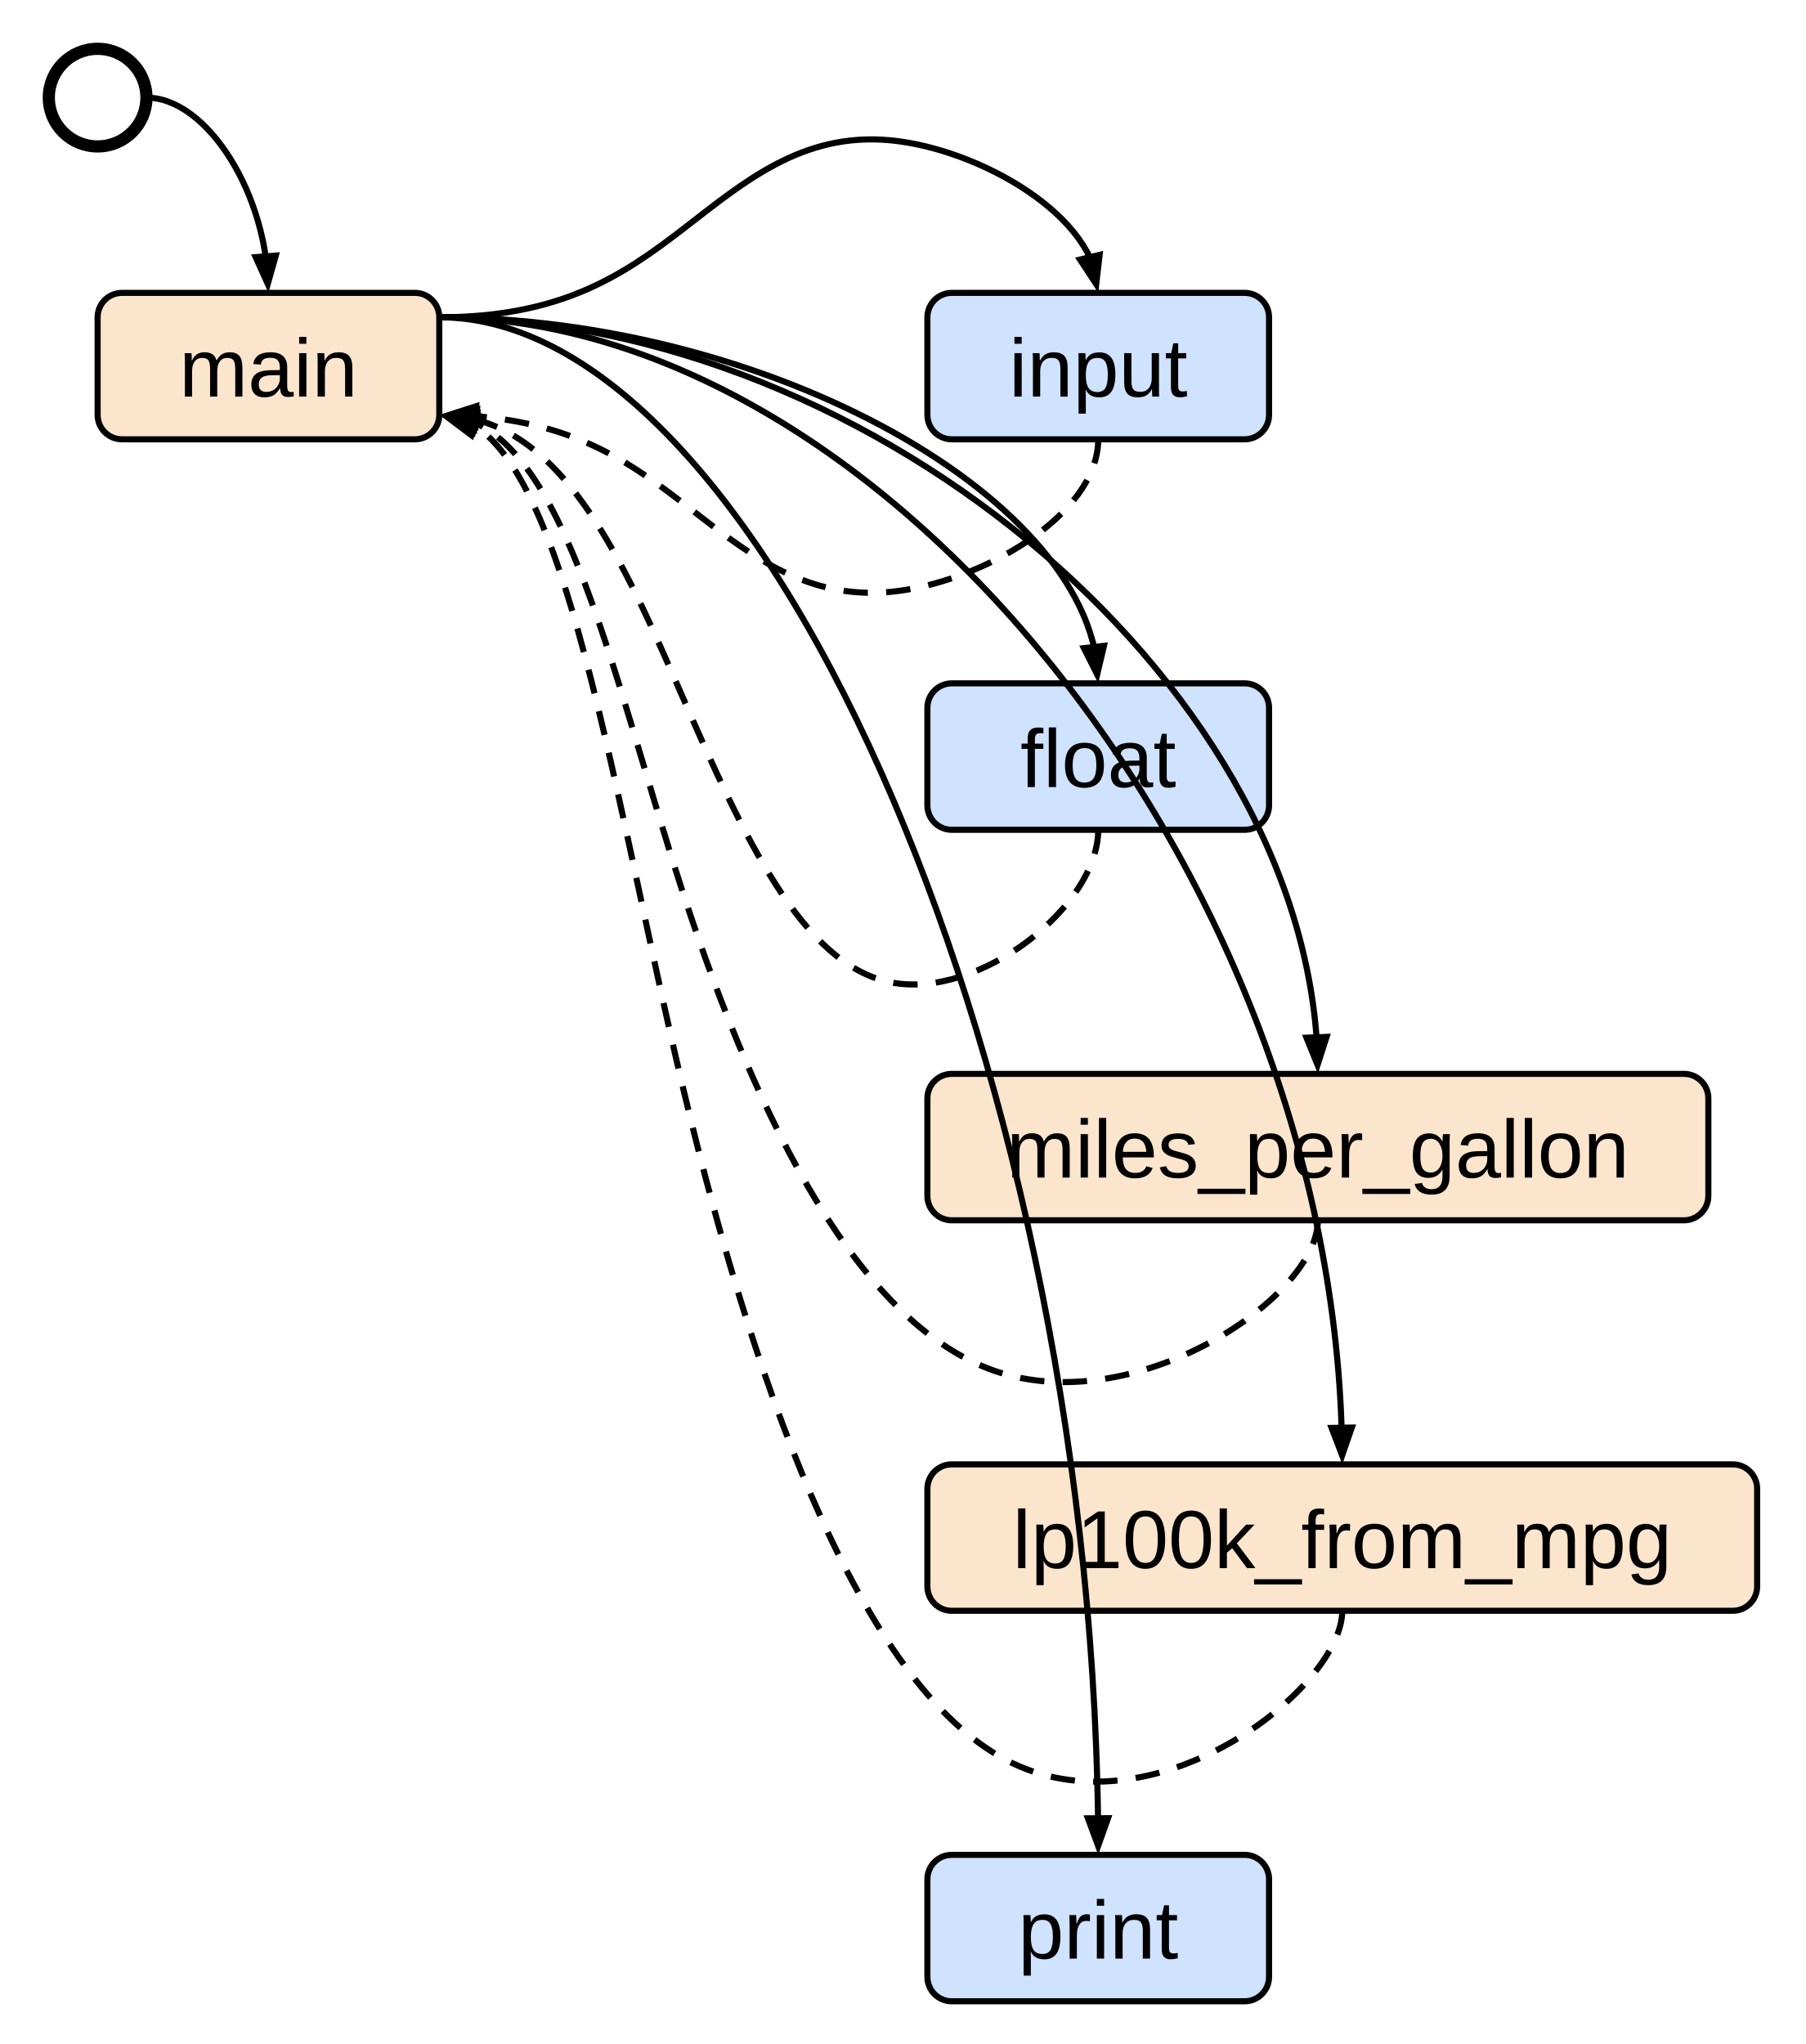
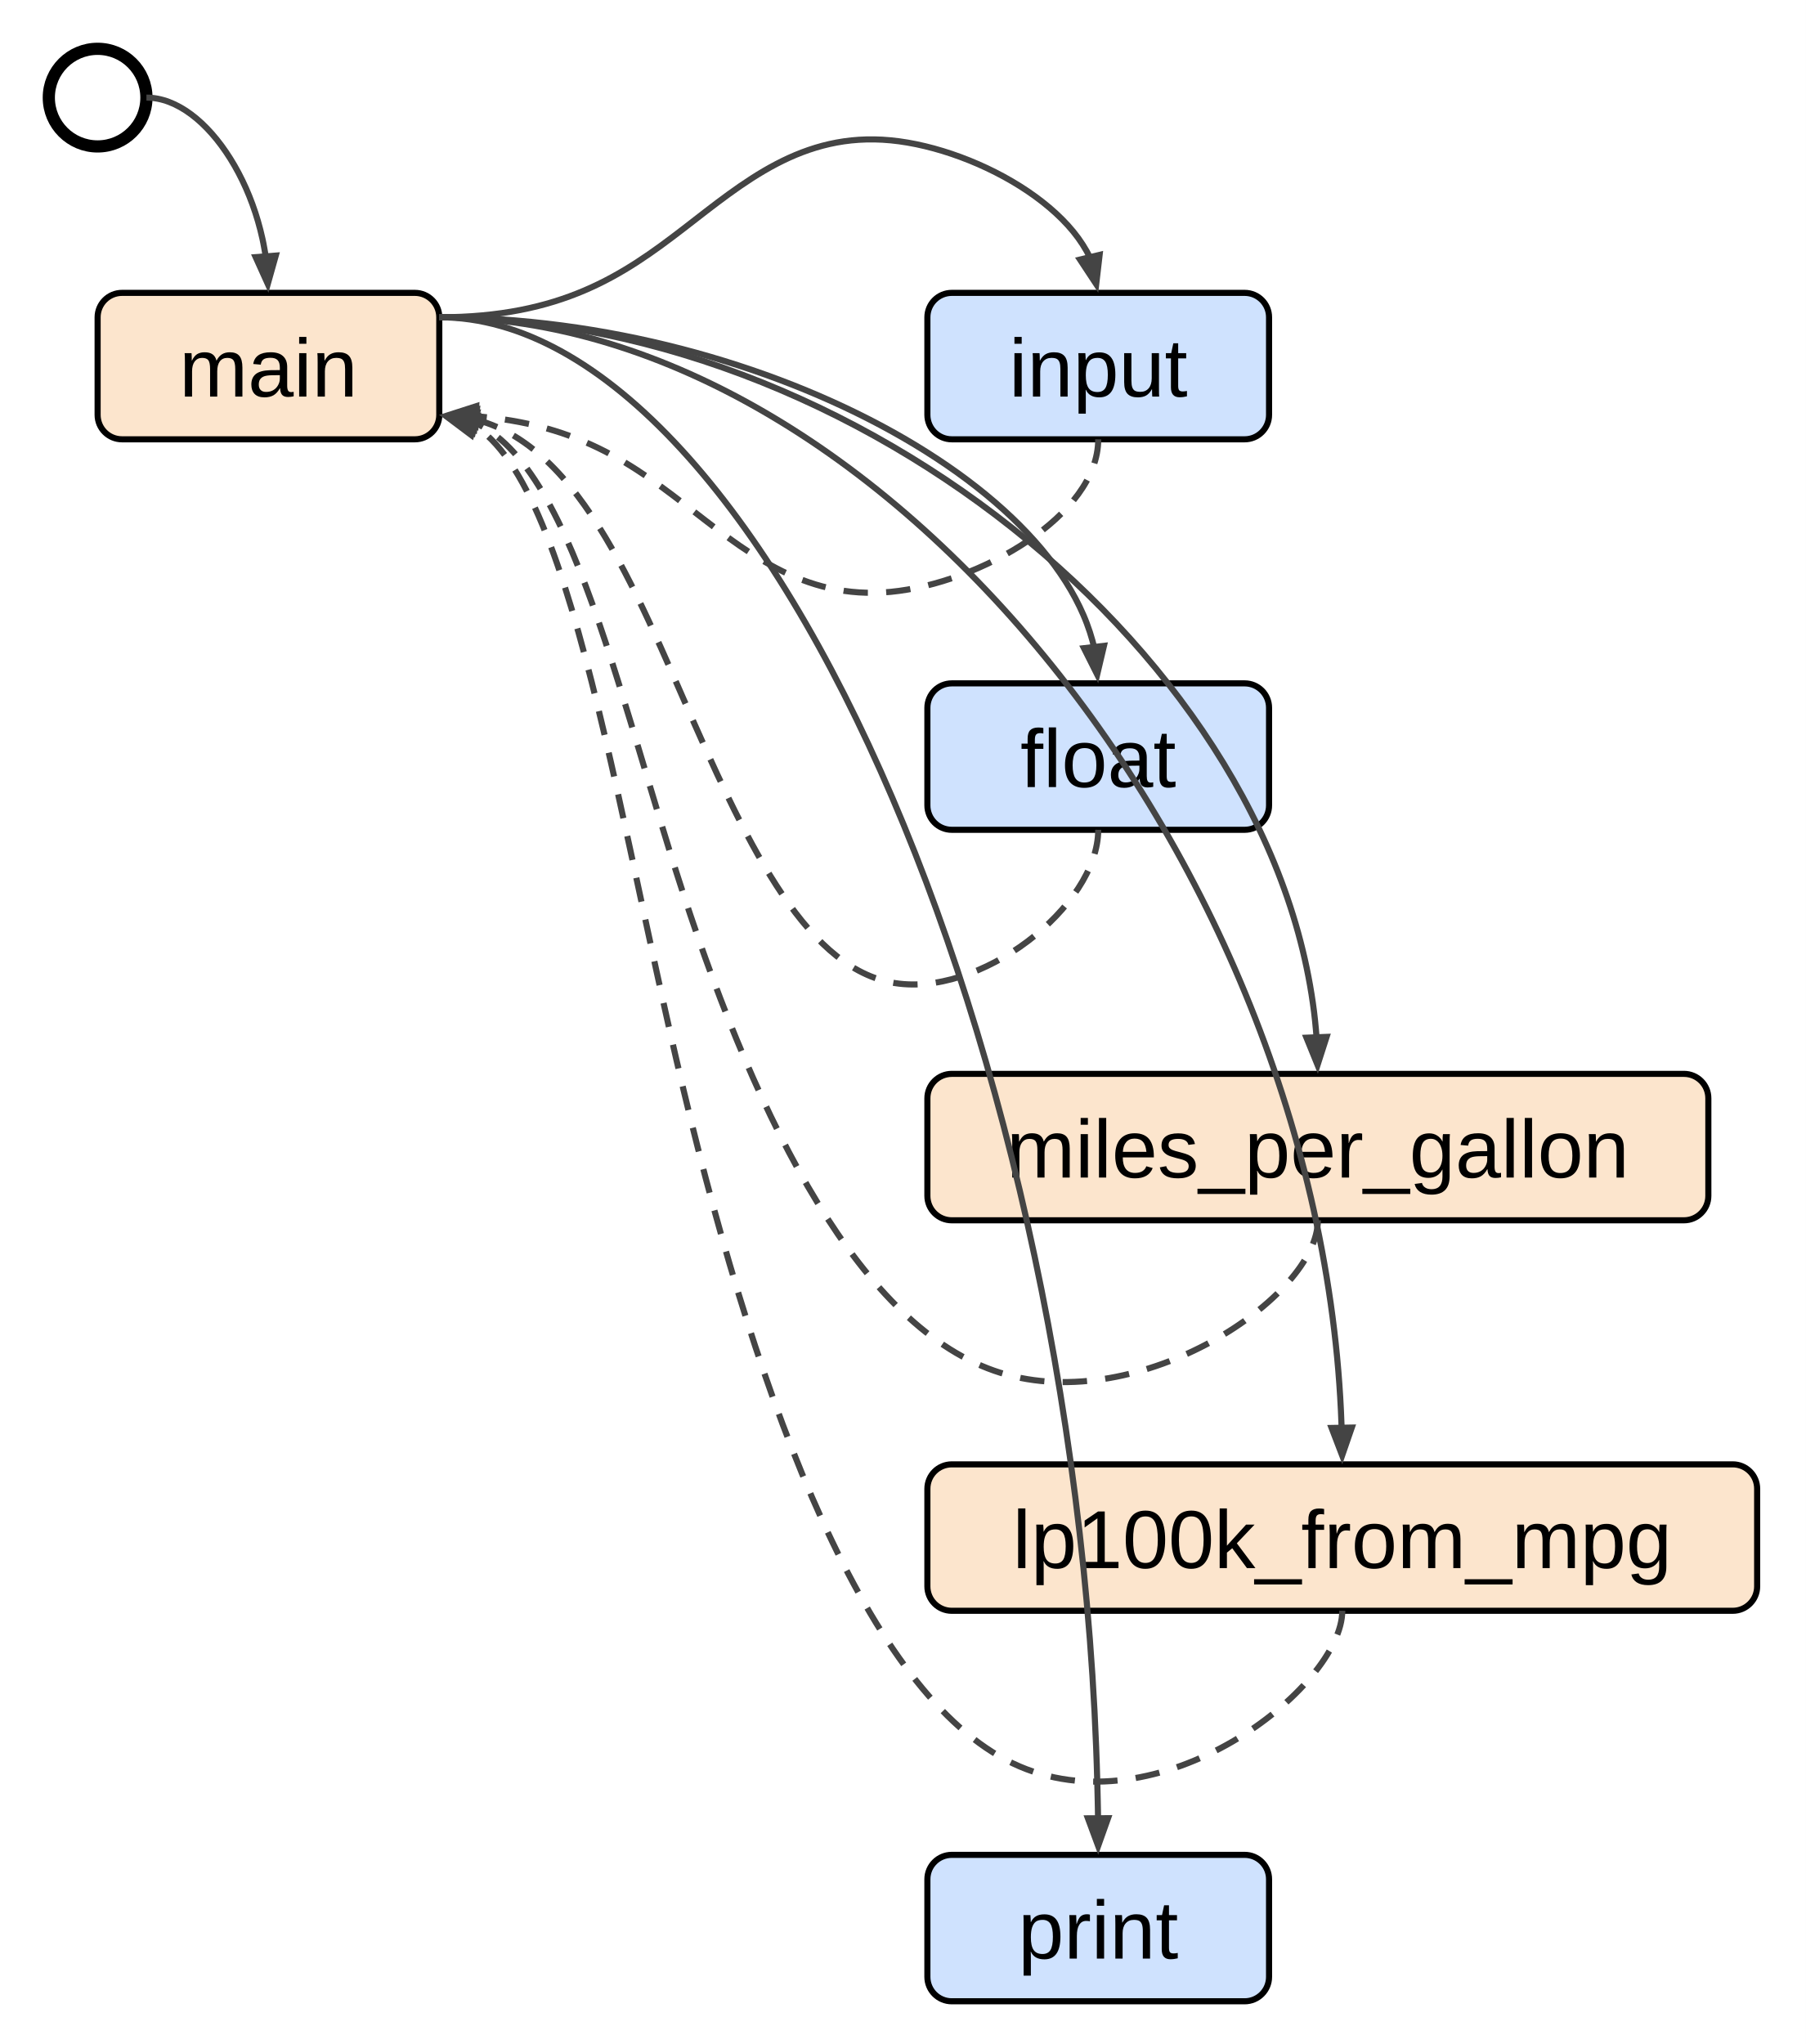
<svg xmlns="http://www.w3.org/2000/svg" viewBox="0 0 296 335">
  <style>
.bk{fill:#fff}
.start{stroke-width:2;stroke:#000;fill:none}

.std&gt;rect,.user&gt;rect{stroke-width:1;stroke:#000;rx:4}
.std&gt;rect{fill:#cfe2fe}
.user&gt;rect{fill:#fce5cd}
text{font:13.5px Arial,sans-serif;text-anchor:middle;fill:#000}

- .shaft{stroke-width:1;stroke:#000;fill:none}
+ .call,.return{stroke-width:1;stroke:#444}
+ .shaft{fill:none}
.return&gt;.shaft{stroke-dasharray:4 3}
- .tip{stroke-width:1;stroke:#000;fill:#000}
+ .tip{fill:#444}
</style>
  <rect class="bk" x="0" y="0" width="296" height="335" />
  <circle class="start" cx="16" cy="16" r="8" />
  <g class="user">
    <rect x="16" y="48" width="56" height="24" />
    <text x="44" y="65">main</text>
  </g>
  <g class="call">
    <path class="shaft" d="m24 16c5 0 10 4 13.75 10c1.88 3 3.44 6.5 4.53 10.25c.27.94.52 1.89.73 2.86c.11.48.2.97.29 1.46c.05.24.09.49.13.73l.11.72" />
    <path class="tip" d="m41.9 42.14l1.99 4.4l1.31-4.65z" />
  </g>
  <g class="std">
    <rect x="152" y="48" width="56" height="24" />
    <text x="180" y="65">input</text>
  </g>
  <g class="call">
    <path class="shaft" d="m72 52c20 0 30.13-6.9 40-14.5c9.87-7.6 19.47-15.9 34-14.5c7.27.7 15.77 3.83 22.45 8.34c3.34 2.26 6.23 4.86 8.28 7.68c.51.71.97 1.42 1.38 2.15c.1.18.2.37.29.55c.05.09.09.18.14.28l.08.16" />
    <path class="tip" d="m177.01 42.54l2.66 4.03l.56-4.8z" />
  </g>
  <g class="return">
    <path class="shaft" d="m180 72c0 12.5-19.47 23.6-34 25c-14.53 1.4-24.13-6.9-34-14.5c-4.93-3.8-9.93-7.43-16.2-10.1c-3.13-1.34-6.58-2.44-10.5-3.2c-1.96-.38-4.03-.68-6.24-.89c-.28-.03-.55-.05-.84-.07l-.23-.02" />
    <path class="tip" d="m78.06 66.57l-4.6 1.48l4.47 1.82z" />
  </g>
  <g class="std">
    <rect x="152" y="112" width="56" height="24" />
    <text x="180" y="129">float</text>
  </g>
  <g class="call">
    <path class="shaft" d="m72 52c27 0 54 7.5 74.25 18.75c10.13 5.63 18.56 12.19 24.47 19.22c2.95 3.52 5.27 7.15 6.86 10.84c.4.92.74 1.85 1.05 2.78c.15.46.29.93.42 1.4c.06.23.12.47.18.7c.03.12.06.23.08.35l.01" />
    <path class="tip" d="m177.66 106.23l2.17 4.32l1.11-4.7z" />
  </g>
  <g class="return">
    <path class="shaft" d="m180 136c0 12.5-19.47 27.87-34 25c-14.53-2.87-24.13-23.97-34-46.5c-4.93-11.27-9.93-22.89-16.2-31.7c-3.13-4.4-6.58-8.1-10.5-10.7c-1.96-1.3-4.03-2.32-6.24-3.02c-.28-.09-.55-.17-.84-.25l-.27-.07" />
    <path class="tip" d="m78.16 67.12l-4.71 1.07l4.29 2.21z" />
  </g>
  <g class="user">
    <rect x="152" y="176" width="128" height="24" />
    <text x="216" y="193">miles_per_gallon</text>
  </g>
  <g class="call">
    <path class="shaft" d="m72 52c36 0 72 15.5 99 38.75c13.5 11.63 24.75 25.19 32.63 39.72c3.94 7.27 7.03 14.77 9.14 22.4c1.05 3.81 1.86 7.66 2.41 11.52c.14.96.26 1.93.36 2.9c.05.48.1.97.14 1.45c.02.24.04.48.06.73l.04.54" />
    <path class="tip" d="m214.13 170.07l1.82 4.47l1.48-4.6z" />
  </g>
  <g class="return">
    <path class="shaft" d="m216 200c0 12.5-29.07 32.13-52 25c-22.93-7.13-39.73-41.03-52-78.5c-6.13-18.73-11.13-38.36-17.1-53.3c-2.98-7.47-6.21-13.77-9.94-18.2c-1.86-2.22-3.86-3.97-6-5.16c-.27-.15-.54-.29-.81-.42l-.28-.13" />
    <path class="tip" d="m78.21 67.67l-4.79.64l4.08 2.58z" />
  </g>
  <g class="user">
    <rect x="152" y="240" width="136" height="24" />
    <text x="220" y="257">lp100k_from_mpg</text>
  </g>
  <g class="call">
    <path class="shaft" d="m72 52c37 0 74 23.5 101.75 58.75c13.88 17.63 25.44 38.19 33.53 60.22c4.05 11.02 7.23 22.4 9.39 33.96c1.08 5.78 1.92 11.61 2.48 17.46c.28 2.93.49 5.86.63 8.79c.04.73.07 1.47.09 2.2l.02.61" />
    <path class="tip" d="m218.25 234.03l1.73 4.51l1.58-4.57z" />
  </g>
  <g class="return">
    <path class="shaft" d="m220 264c0 12.5-30.13 36.4-54 25c-23.87-11.4-41.47-58.1-54-110.5c-6.27-26.2-11.27-53.82-17.2-74.9c-2.97-10.54-6.17-19.44-9.87-25.7c-1.85-3.13-3.84-5.61-5.98-7.3c-.27-.21-.54-.41-.81-.6c-.07-.05-.14-.09-.21-.14l-.19-.12" />
    <path class="tip" d="m78.22 68.16l-4.82.26l3.86 2.9z" />
  </g>
  <g class="std">
    <rect x="152" y="304" width="56" height="24" />
    <text x="180" y="321">print</text>
  </g>
  <g class="call">
    <path class="shaft" d="m72 52c27 0 54 31.5 74.25 78.75c10.13 23.63 18.56 51.19 24.47 80.72c2.95 14.77 5.27 30.02 6.86 45.53c.79 7.75 1.4 15.57 1.81 23.41c.2 3.92.36 7.85.46 11.79c.03.98.05 1.97.07 2.95c.01.49.02.98.03 1.48l.02 1.38" />
    <path class="tip" d="m178.31 298.01l1.68 4.53l1.62-4.55z" />
  </g>
</svg>
